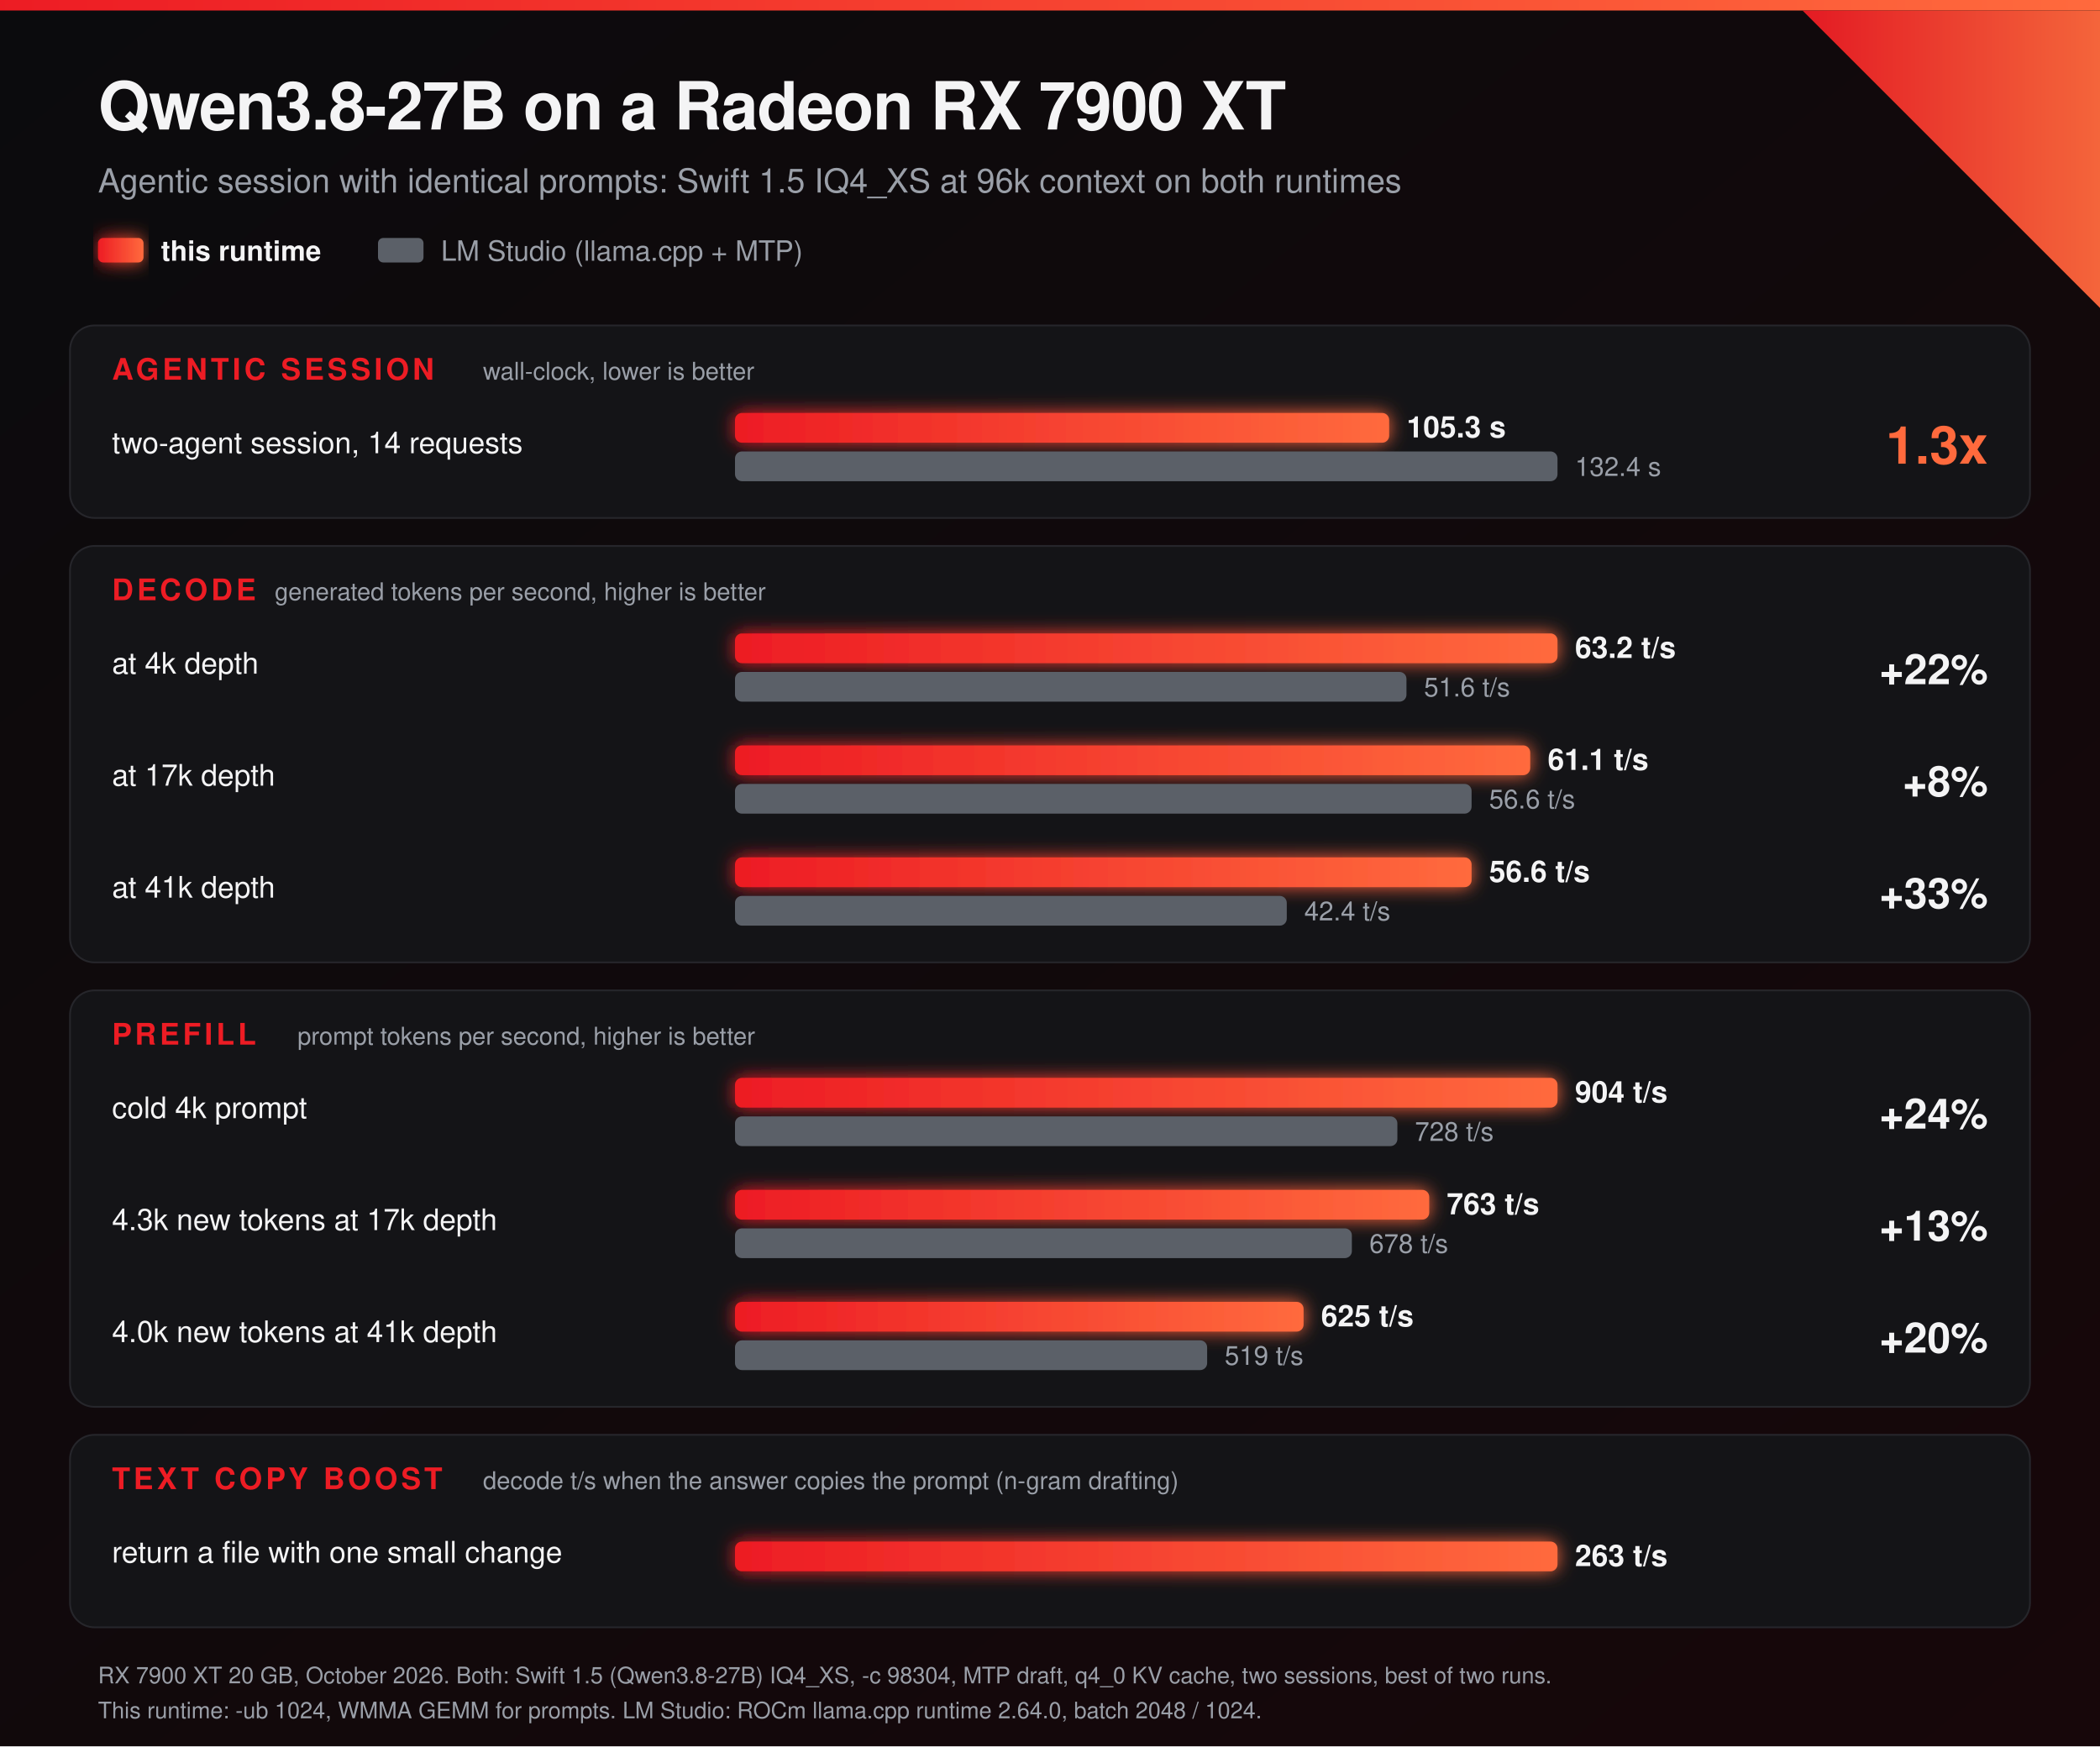
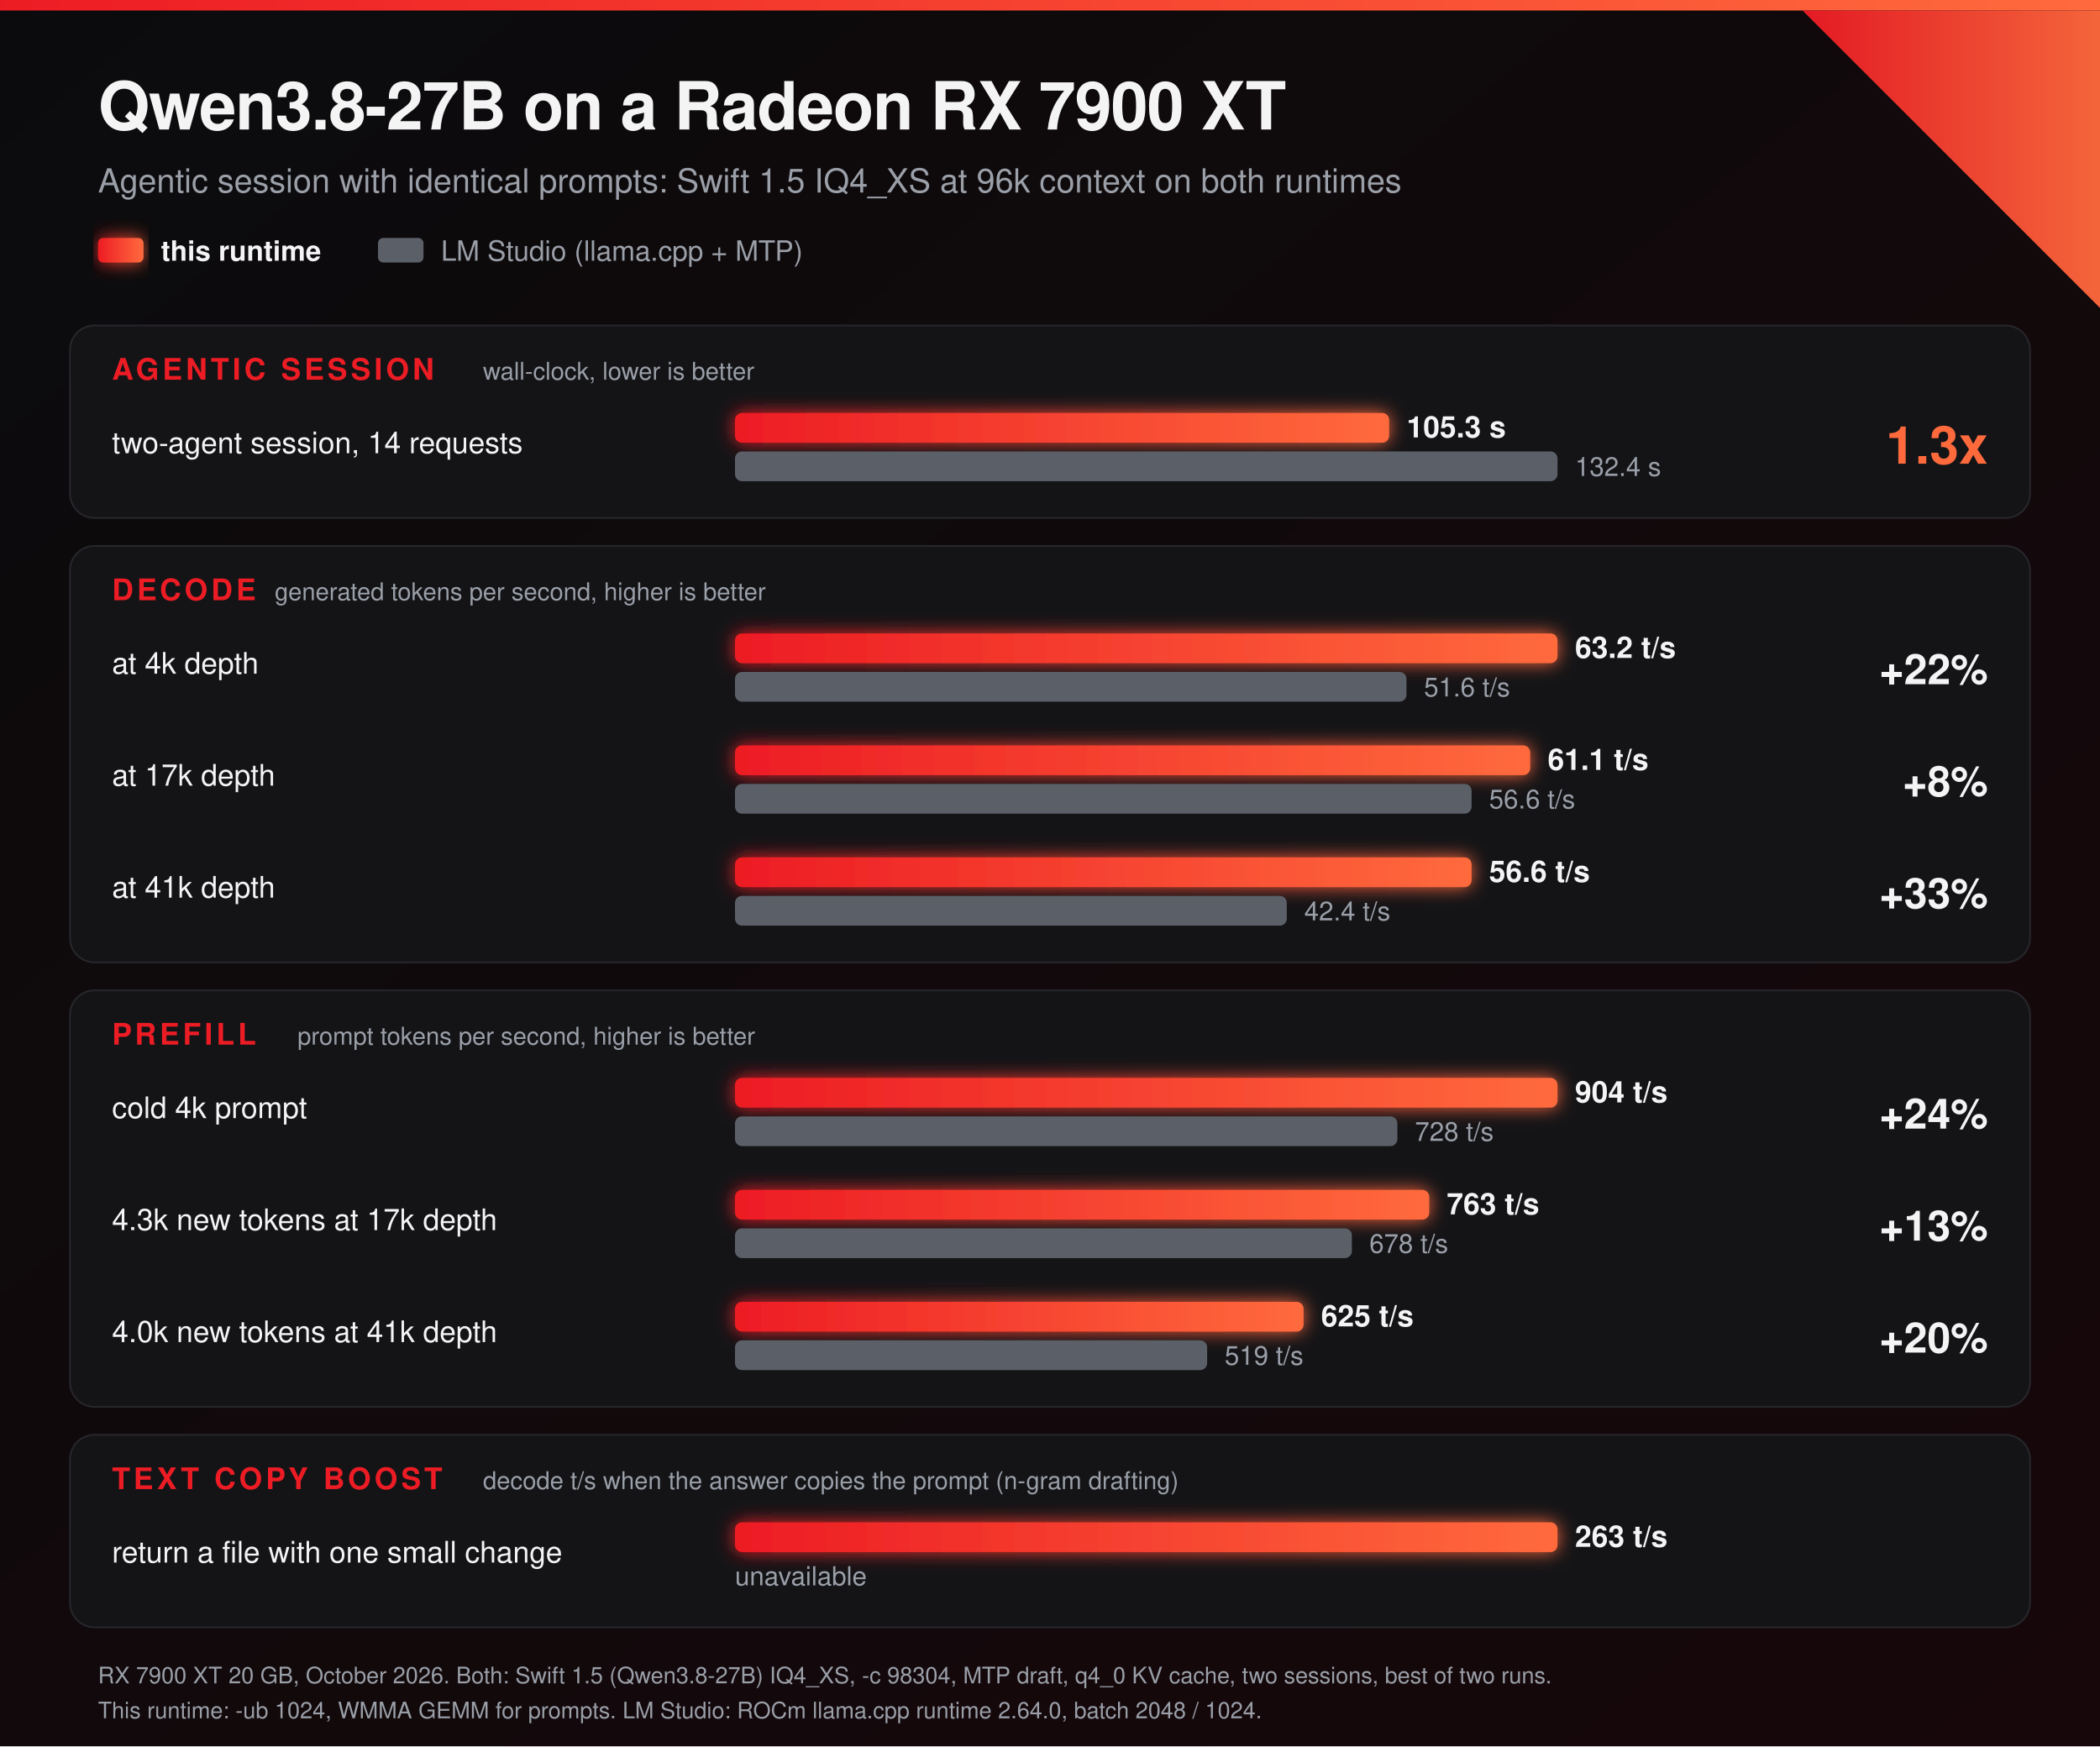
<svg xmlns="http://www.w3.org/2000/svg" viewBox="0 0 1200 998" width="1200" height="998" font-family="Segoe UI, Helvetica Neue, Helvetica, Arial, sans-serif">
  <defs>
    <linearGradient id="red" x1="0" x2="1" y1="0" y2="0">
      <stop offset="0" stop-color="#ED1C24" />
      <stop offset="1" stop-color="#FF6A3D" />
    </linearGradient>
    <linearGradient id="bg" x1="0" x2="1" y1="0" y2="1">
      <stop offset="0" stop-color="#0B0B0D" />
      <stop offset="1" stop-color="#17070A" />
    </linearGradient>
    <filter id="glow" x="-10%" y="-80%" width="120%" height="260%">
      <feGaussianBlur stdDeviation="5" result="b" />
      <feMerge>
        <feMergeNode in="b" />
        <feMergeNode in="SourceGraphic" />
      </feMerge>
    </filter>
  </defs>
  <rect width="1200" height="998" fill="url(#bg)" />
  <rect width="1200" height="6" fill="url(#red)" />
  <path d="M1030 6 L1200 6 L1200 176 Z" fill="url(#red)" opacity="0.95" />
  <text x="56" y="74" fill="#F4F4F5" font-size="38" font-weight="800" letter-spacing="-0.5">Qwen3.8-27B on a Radeon RX 7900 XT</text>
  <text x="56" y="110" fill="#9A9FA8" font-size="19">Agentic session with identical prompts: Swift 1.5 IQ4_XS at 96k context on both runtimes</text>
  <rect x="56" y="136" width="26" height="14" rx="3" fill="url(#red)" filter="url(#glow)" />
  <text x="92" y="149" fill="#F4F4F5" font-size="16" font-weight="600">this runtime</text>
  <rect x="216" y="136" width="26" height="14" rx="3" fill="#5B6068" />
  <text x="252" y="149" fill="#9A9FA8" font-size="16">LM Studio (llama.cpp + MTP)</text>
  <rect x="40" y="186" width="1120" height="110" rx="14" fill="#141417" stroke="#26262B" />
  <text x="64" y="217" fill="#ED1C24" font-size="17" font-weight="800" letter-spacing="2">AGENTIC SESSION</text>
  <text x="276" y="217" fill="#9A9FA8" font-size="14">wall-clock, lower is better</text>
  <text x="64" y="259" fill="#F4F4F5" font-size="17">two-agent session, 14 requests</text>
  <rect x="420" y="236" width="373.8" height="17" rx="4" fill="url(#red)" filter="url(#glow)" />
  <text x="803.8" y="250" fill="#F4F4F5" font-size="17" font-weight="800">105.3 s</text>
  <rect x="420" y="258" width="470.0" height="17" rx="4" fill="#5B6068" />
  <text x="900.0" y="272" fill="#9A9FA8" font-size="15">132.4 s</text>
  <text x="1136" y="265" text-anchor="end" fill="#FF6A3D" font-size="30" font-weight="800">1.3x</text>
  <rect x="40" y="312" width="1120" height="238" rx="14" fill="#141417" stroke="#26262B" />
  <text x="64" y="343" fill="#ED1C24" font-size="17" font-weight="800" letter-spacing="2">DECODE</text>
  <text x="157" y="343" fill="#9A9FA8" font-size="14">generated tokens per second, higher is better</text>
  <text x="64" y="385" fill="#F4F4F5" font-size="17">at 4k depth</text>
  <rect x="420" y="362" width="470.0" height="17" rx="4" fill="url(#red)" filter="url(#glow)" />
  <text x="900.0" y="376" fill="#F4F4F5" font-size="17" font-weight="800">63.2 t/s</text>
  <rect x="420" y="384" width="383.7" height="17" rx="4" fill="#5B6068" />
  <text x="813.7" y="398" fill="#9A9FA8" font-size="15">51.6 t/s</text>
  <text x="1136" y="391" text-anchor="end" fill="#F4F4F5" font-size="24" font-weight="800">+22%</text>
  <text x="64" y="449" fill="#F4F4F5" font-size="17">at 17k depth</text>
  <rect x="420" y="426" width="454.4" height="17" rx="4" fill="url(#red)" filter="url(#glow)" />
  <text x="884.4" y="440" fill="#F4F4F5" font-size="17" font-weight="800">61.1 t/s</text>
  <rect x="420" y="448" width="420.9" height="17" rx="4" fill="#5B6068" />
  <text x="850.9" y="462" fill="#9A9FA8" font-size="15">56.6 t/s</text>
  <text x="1136" y="455" text-anchor="end" fill="#F4F4F5" font-size="24" font-weight="800">+8%</text>
  <text x="64" y="513" fill="#F4F4F5" font-size="17">at 41k depth</text>
  <rect x="420" y="490" width="420.9" height="17" rx="4" fill="url(#red)" filter="url(#glow)" />
  <text x="850.9" y="504" fill="#F4F4F5" font-size="17" font-weight="800">56.6 t/s</text>
  <rect x="420" y="512" width="315.3" height="17" rx="4" fill="#5B6068" />
  <text x="745.3" y="526" fill="#9A9FA8" font-size="15">42.4 t/s</text>
  <text x="1136" y="519" text-anchor="end" fill="#F4F4F5" font-size="24" font-weight="800">+33%</text>
  <rect x="40" y="566" width="1120" height="238" rx="14" fill="#141417" stroke="#26262B" />
  <text x="64" y="597" fill="#ED1C24" font-size="17" font-weight="800" letter-spacing="2">PREFILL</text>
  <text x="170" y="597" fill="#9A9FA8" font-size="14">prompt tokens per second, higher is better</text>
  <text x="64" y="639" fill="#F4F4F5" font-size="17">cold 4k prompt</text>
  <rect x="420" y="616" width="470.0" height="17" rx="4" fill="url(#red)" filter="url(#glow)" />
  <text x="900.0" y="630" fill="#F4F4F5" font-size="17" font-weight="800">904 t/s</text>
  <rect x="420" y="638" width="378.5" height="17" rx="4" fill="#5B6068" />
  <text x="808.5" y="652" fill="#9A9FA8" font-size="15">728 t/s</text>
  <text x="1136" y="645" text-anchor="end" fill="#F4F4F5" font-size="24" font-weight="800">+24%</text>
  <text x="64" y="703" fill="#F4F4F5" font-size="17">4.3k new tokens at 17k depth</text>
  <rect x="420" y="680" width="396.7" height="17" rx="4" fill="url(#red)" filter="url(#glow)" />
  <text x="826.7" y="694" fill="#F4F4F5" font-size="17" font-weight="800">763 t/s</text>
  <rect x="420" y="702" width="352.5" height="17" rx="4" fill="#5B6068" />
  <text x="782.5" y="716" fill="#9A9FA8" font-size="15">678 t/s</text>
  <text x="1136" y="709" text-anchor="end" fill="#F4F4F5" font-size="24" font-weight="800">+13%</text>
  <text x="64" y="767" fill="#F4F4F5" font-size="17">4.0k new tokens at 41k depth</text>
  <rect x="420" y="744" width="324.9" height="17" rx="4" fill="url(#red)" filter="url(#glow)" />
  <text x="754.9" y="758" fill="#F4F4F5" font-size="17" font-weight="800">625 t/s</text>
  <rect x="420" y="766" width="269.8" height="17" rx="4" fill="#5B6068" />
  <text x="699.8" y="780" fill="#9A9FA8" font-size="15">519 t/s</text>
  <text x="1136" y="773" text-anchor="end" fill="#F4F4F5" font-size="24" font-weight="800">+20%</text>
  <rect x="40" y="820" width="1120" height="110" rx="14" fill="#141417" stroke="#26262B" />
  <text x="64" y="851" fill="#ED1C24" font-size="17" font-weight="800" letter-spacing="2">TEXT COPY BOOST</text>
  <text x="276" y="851" fill="#9A9FA8" font-size="14">decode t/s when the answer copies the prompt (n-gram drafting)</text>
  <text x="64" y="893" fill="#F4F4F5" font-size="17">return a file with one small change</text>
-   <rect x="420" y="881" width="470.0" height="17" rx="4" fill="url(#red)" filter="url(#glow)" />
-   <text x="900.0" y="895" fill="#F4F4F5" font-size="17" font-weight="800">263 t/s</text>
+   <rect x="420" y="870" width="470.0" height="17" rx="4" fill="url(#red)" filter="url(#glow)" />
+   <text x="900.0" y="884" fill="#F4F4F5" font-size="17" font-weight="800">263 t/s</text>
+   <text x="420" y="906" fill="#9A9FA8" font-size="15">unavailable</text>
  <text x="56" y="962" fill="#9A9FA8" font-size="13">RX 7900 XT 20 GB, October 2026. Both: Swift 1.5 (Qwen3.8-27B) IQ4_XS, -c 98304, MTP draft, q4_0 KV cache, two sessions, best of two runs.</text>
  <text x="56" y="982" fill="#9A9FA8" font-size="13">This runtime: -ub 1024, WMMA GEMM for prompts. LM Studio: ROCm llama.cpp runtime 2.64.0, batch 2048 / 1024.</text>
</svg>
